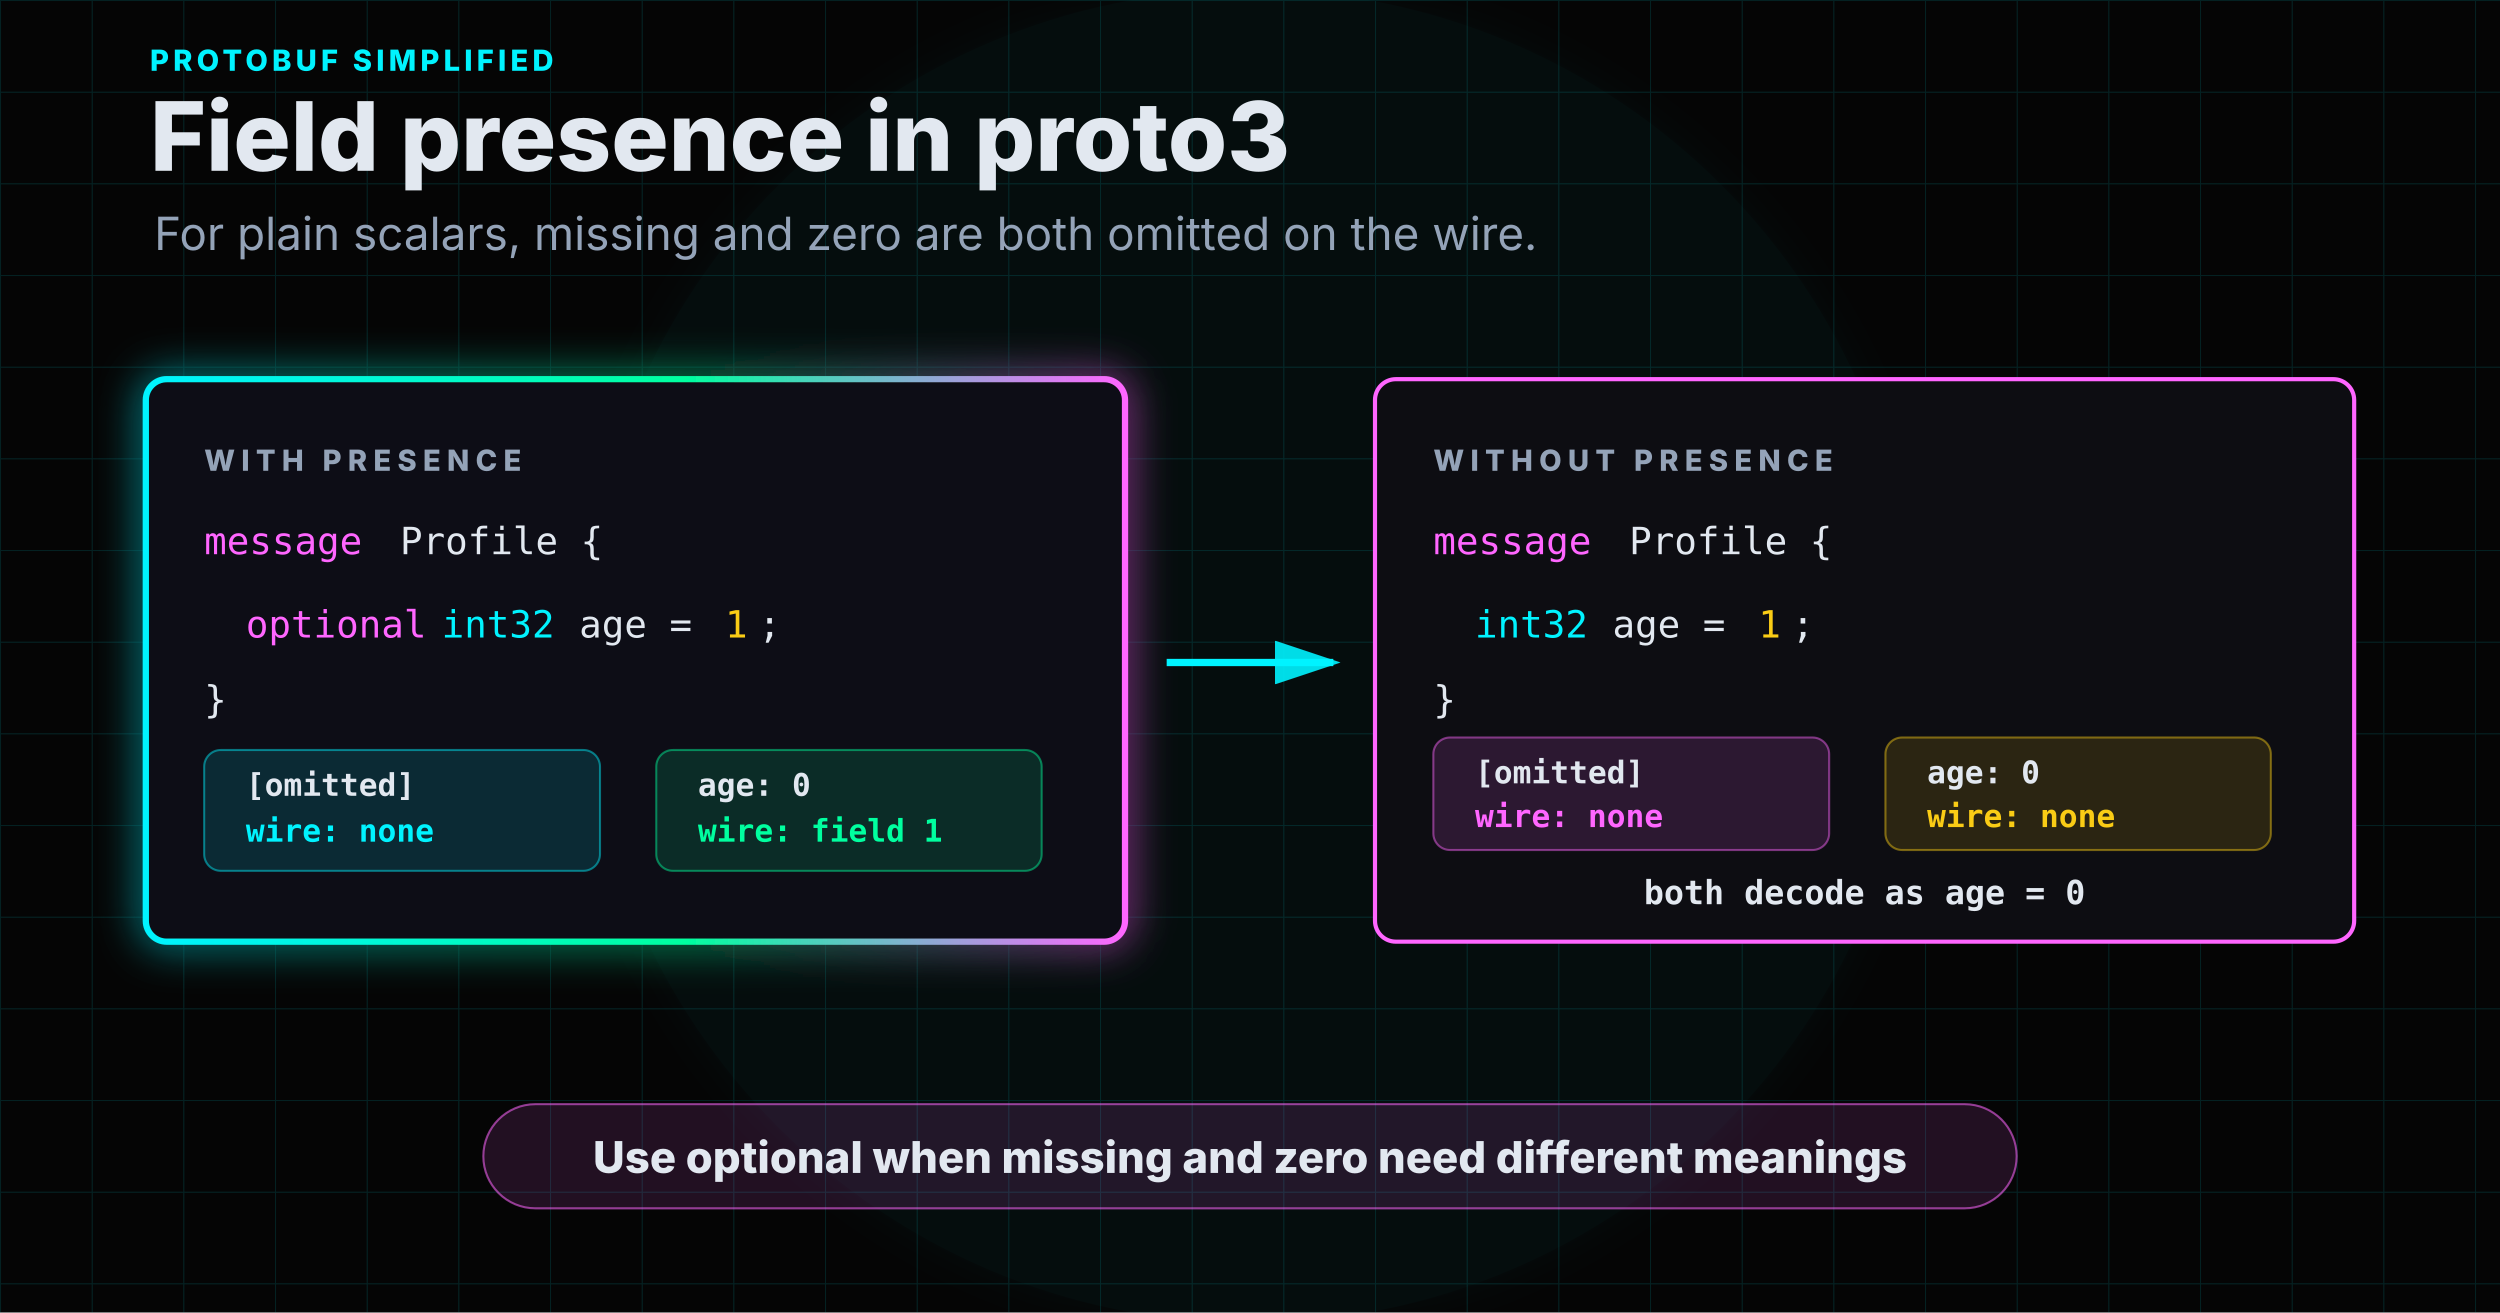
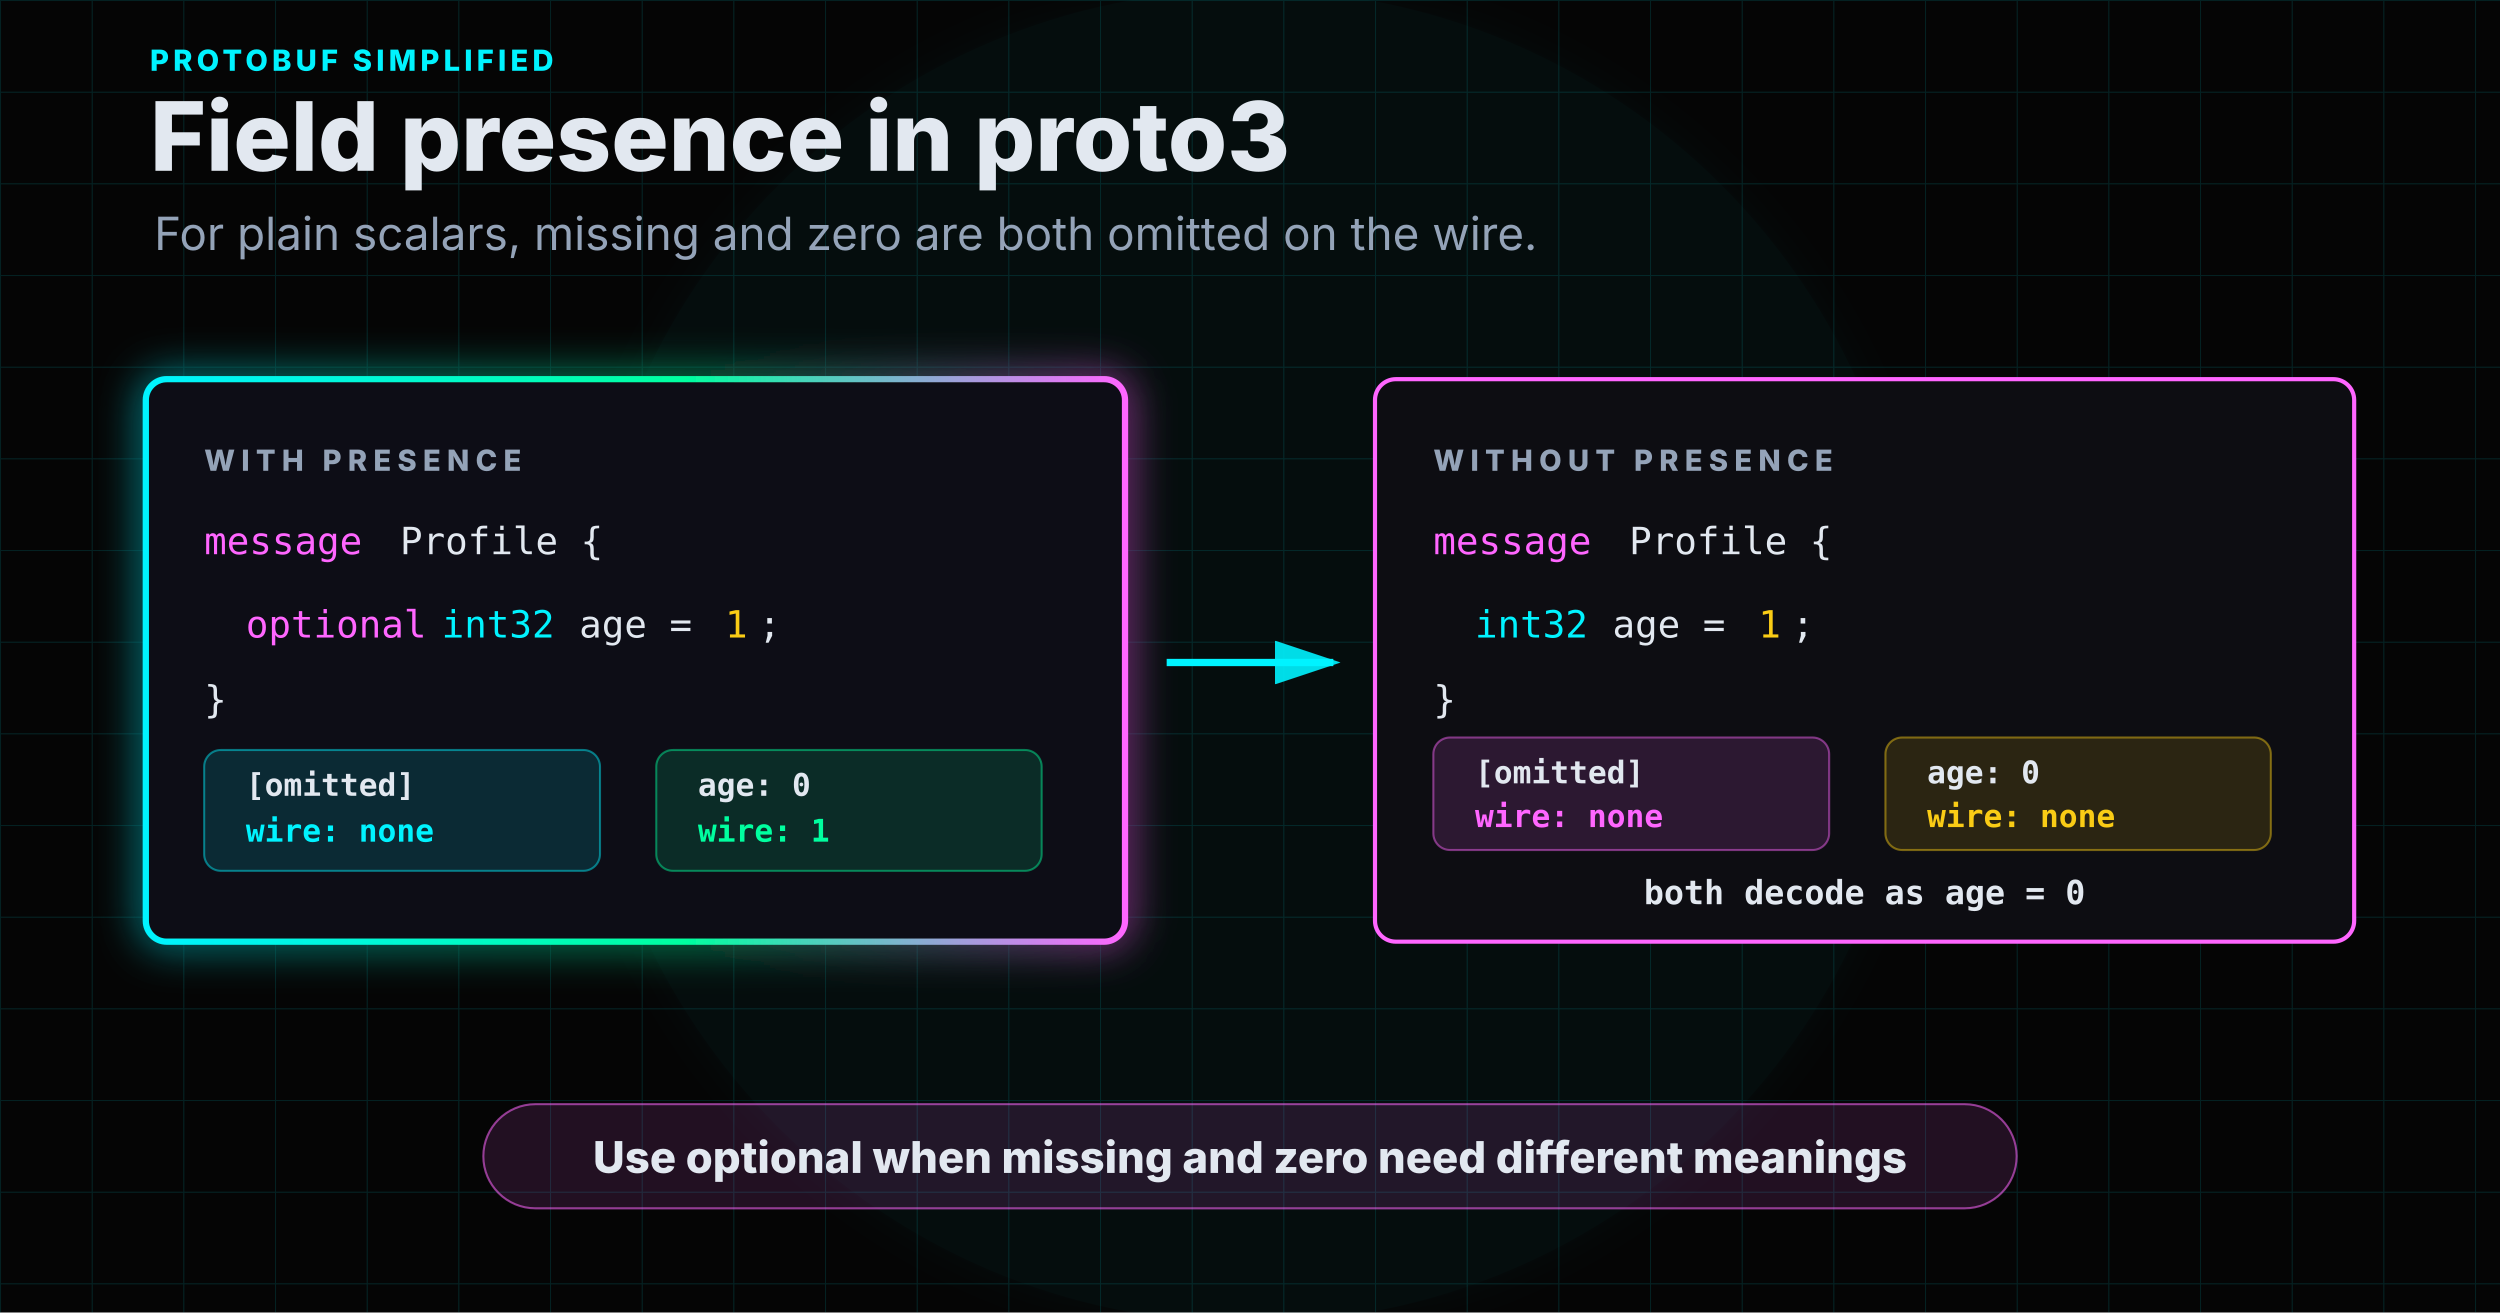
<svg xmlns="http://www.w3.org/2000/svg" viewBox="0 0 1200 630" font-family="Inter, ui-sans-serif, system-ui, sans-serif">
  <defs>
    <linearGradient id="presence-gradient" x1="0%" y1="0%" x2="100%" y2="0%">
      <stop offset="0%" stop-color="#00f3ff" />
      <stop offset="55%" stop-color="#00ff9f" />
      <stop offset="100%" stop-color="#ff66ff" />
    </linearGradient>
    <filter id="presence-glow" x="-20%" y="-20%" width="140%" height="140%">
      <feGaussianBlur stdDeviation="10" result="blur" />
      <feComposite in="SourceGraphic" in2="blur" operator="over" />
    </filter>
    <marker id="presence-arrow" markerWidth="9" markerHeight="6" refX="8" refY="3" orient="auto">
      <polygon points="0 0, 9 3, 0 6" fill="#00f3ff" opacity="0.9" />
    </marker>
    <pattern id="presence-grid" width="44" height="44" patternUnits="userSpaceOnUse">
      <path d="M 44 0 L 0 0 0 44" fill="none" stroke="#00f3ff" stroke-width="1" opacity="0.12" />
    </pattern>
  </defs>
  <rect width="1200" height="630" fill="#050505" />
  <rect width="1200" height="630" fill="url(#presence-grid)" />
  <circle cx="600" cy="315" r="320" fill="#00f3ff" opacity="0.035" filter="url(#presence-glow)" />
  <text x="72" y="34" fill="#00f3ff" font-size="14" font-weight="800" letter-spacing="2">PROTOBUF SIMPLIFIED</text>
  <text x="72" y="82" fill="#e2e8f0" font-size="46" font-weight="800">Field presence in proto3</text>
  <text x="74" y="120" fill="#94a3b8" font-size="22">For plain scalars, missing and zero are both omitted on the wire.</text>
  <g transform="translate(70 182)">
    <rect width="470" height="270" rx="10" fill="#0d0d12" stroke="url(#presence-gradient)" stroke-width="3" filter="url(#presence-glow)" />
    <text x="28" y="44" fill="#94a3b8" font-size="14" font-weight="800" letter-spacing="3">WITH PRESENCE</text>
    <g font-family="ui-monospace, SFMono-Regular, Menlo, monospace" font-size="18">
      <text x="28" y="84" fill="#ff66ff">message</text>
      <text x="122" y="84" fill="#e2e8f0">Profile {</text>
      <text x="48" y="124" fill="#ff66ff">optional</text>
      <text x="142" y="124" fill="#00f3ff">int32</text>
      <text x="208" y="124" fill="#e2e8f0">age =</text>
      <text x="278" y="124" fill="#facc15">1</text>
      <text x="294" y="124" fill="#e2e8f0">;</text>
      <text x="28" y="160" fill="#e2e8f0">}</text>
    </g>
    <g font-family="ui-monospace, SFMono-Regular, Menlo, monospace" font-size="15" font-weight="800">
      <rect x="28" y="178" width="190" height="58" rx="8" fill="#00f3ff" fill-opacity="0.13" stroke="#00f3ff" stroke-opacity="0.45" />
      <text x="48" y="200" fill="#e2e8f0">[omitted]</text>
      <text x="48" y="222" fill="#00f3ff">wire: none</text>
      <rect x="245" y="178" width="185" height="58" rx="8" fill="#00ff9f" fill-opacity="0.13" stroke="#00ff9f" stroke-opacity="0.45" />
      <text x="265" y="200" fill="#e2e8f0">age: 0</text>
-       <text x="265" y="222" fill="#00ff9f">wire: field 1</text>
+       <text x="265" y="222" fill="#00ff9f">wire: 1</text>
    </g>
  </g>
  <path d="M 560 318 L 640 318" fill="none" stroke="#00f3ff" stroke-width="3.5" marker-end="url(#presence-arrow)" />
  <g transform="translate(660 182)">
    <rect width="470" height="270" rx="10" fill="#0d0d12" stroke="#ff66ff" stroke-width="2" />
    <text x="28" y="44" fill="#94a3b8" font-size="14" font-weight="800" letter-spacing="3">WITHOUT PRESENCE</text>
    <g font-family="ui-monospace, SFMono-Regular, Menlo, monospace" font-size="18">
      <text x="28" y="84" fill="#ff66ff">message</text>
      <text x="122" y="84" fill="#e2e8f0">Profile {</text>
      <text x="48" y="124" fill="#00f3ff">int32</text>
      <text x="114" y="124" fill="#e2e8f0">age =</text>
      <text x="184" y="124" fill="#facc15">1</text>
      <text x="200" y="124" fill="#e2e8f0">;</text>
      <text x="28" y="160" fill="#e2e8f0">}</text>
    </g>
    <g font-family="ui-monospace, SFMono-Regular, Menlo, monospace" font-size="15" font-weight="800">
      <rect x="28" y="172" width="190" height="54" rx="8" fill="#ff66ff" fill-opacity="0.13" stroke="#ff66ff" stroke-opacity="0.45" />
      <text x="48" y="194" fill="#e2e8f0">[omitted]</text>
      <text x="48" y="215" fill="#ff66ff">wire: none</text>
      <rect x="245" y="172" width="185" height="54" rx="8" fill="#facc15" fill-opacity="0.13" stroke="#facc15" stroke-opacity="0.45" />
      <text x="265" y="194" fill="#e2e8f0">age: 0</text>
      <text x="265" y="215" fill="#facc15">wire: none</text>
      <text x="235" y="252" fill="#e2e8f0" font-size="16" text-anchor="middle">both decode as age = 0</text>
    </g>
  </g>
  <g transform="translate(232 530)">
    <rect width="736" height="50" rx="25" fill="#ff66ff" fill-opacity="0.12" stroke="#ff66ff" stroke-opacity="0.55" />
    <text x="368" y="33" fill="#e2e8f0" font-size="21" font-weight="800" text-anchor="middle">Use optional when missing and zero need different meanings</text>
  </g>
</svg>
